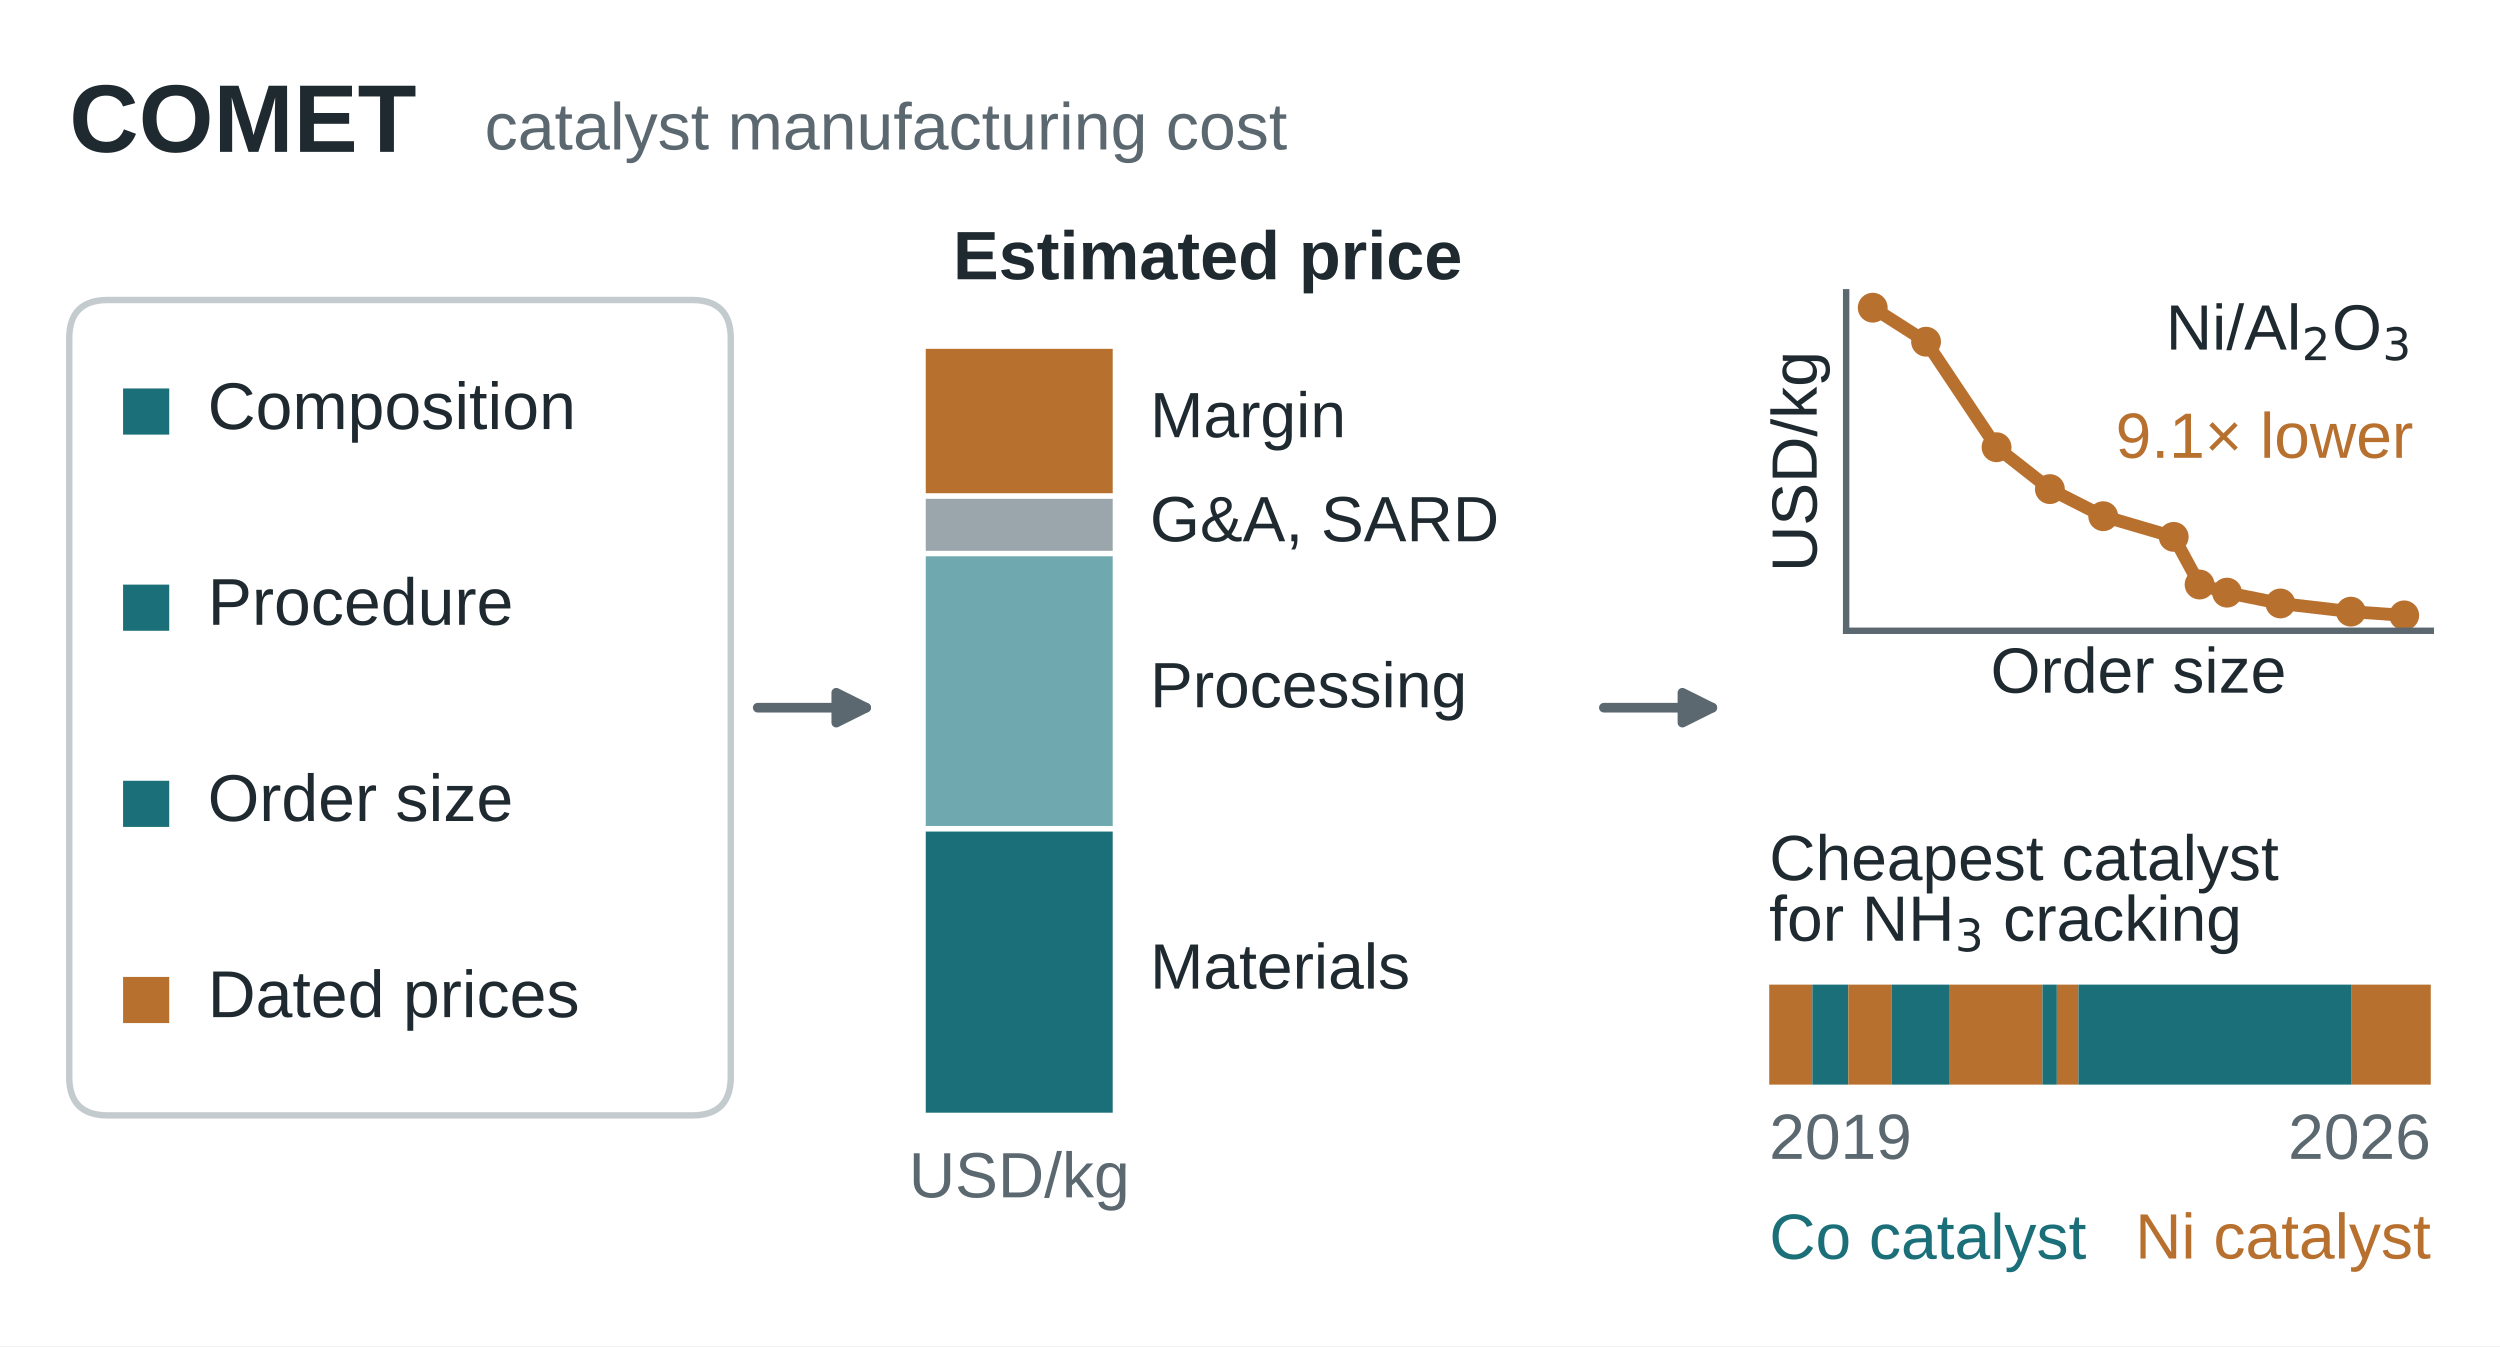
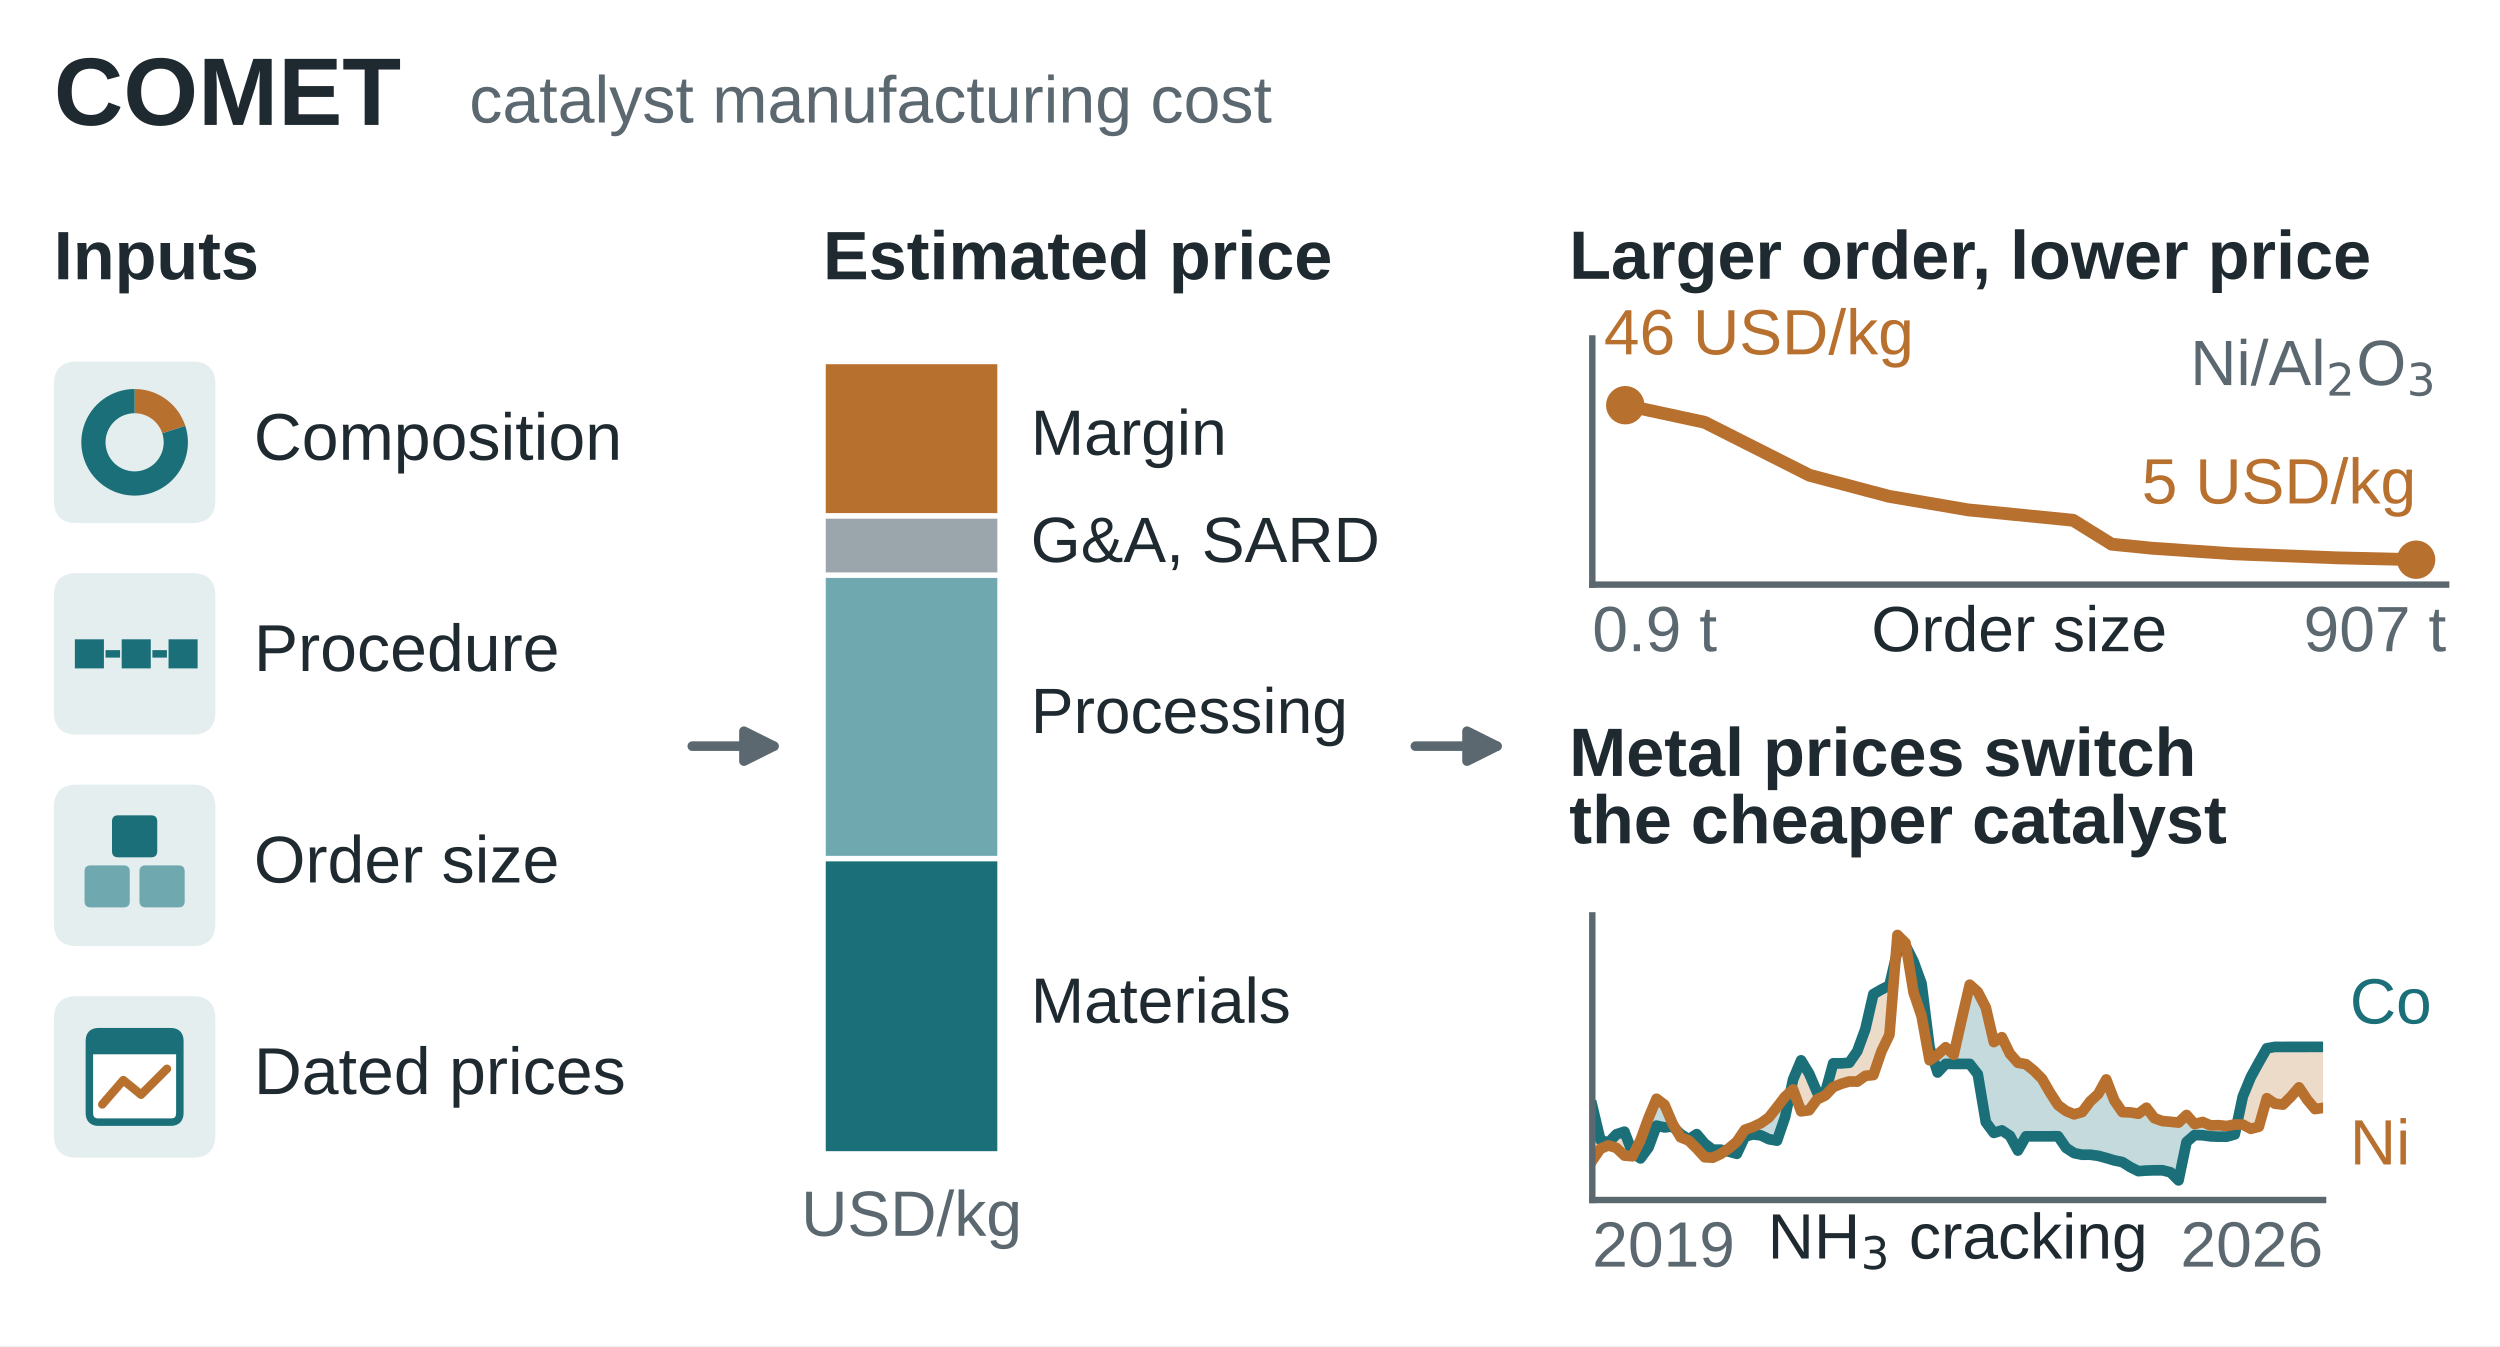
<svg xmlns="http://www.w3.org/2000/svg" xmlns:xlink="http://www.w3.org/1999/xlink" width="234pt" height="126pt" viewBox="0 0 234 126" version="1.1">
  <defs>
    <style type="text/css">*{stroke-linejoin: round; stroke-linecap: butt}</style>
  </defs>
  <g id="figure_1">
    <g id="patch_1">
      <path d="M 0 126 L 234 126 L 234 0 L 0 0 z " style="fill: #ffffff" />
    </g>
    <g id="axes_1">
      <g id="patch_2">
-         <path d="M 10.08 104.4 L 64.8 104.4 Q 68.4 104.4 68.4 100.8 L 68.4 31.68 Q 68.4 28.08 64.8 28.08 L 10.08 28.08 Q 6.48 28.08 6.48 31.68 L 6.48 100.8 Q 6.48 104.4 10.08 104.4 z " clip-path="url(#pe69bccf116)" style="fill: #ffffff; stroke: #c3cbce; stroke-width: 0.6; stroke-linejoin: miter" />
+         <path d="M 7.2 48.96 L 18 48.96 Q 20.16 48.96 20.16 46.8 L 20.16 36 Q 20.16 33.84 18 33.84 L 7.2 33.84 Q 5.04 33.84 5.04 36 L 5.04 46.8 Q 5.04 48.96 7.2 48.96 z " clip-path="url(#pe69bccf116)" style="fill: #e4eeef" />
      </g>
      <g id="patch_3">
-         <path d="M 11.52 40.68 L 15.84 40.68 L 15.84 36.36 L 11.52 36.36 z " clip-path="url(#pe69bccf116)" style="fill: #1b6f78" />
+         <path d="M 17.345 39.858 C 17.02 38.856 16.385 37.983 15.533 37.363 C 14.68 36.744 13.654 36.41 12.6 36.41 L 12.6 38.678 C 13.175 38.678 13.735 38.86 14.2 39.198 C 14.665 39.536 15.011 40.012 15.188 40.559 z " clip-path="url(#pe69bccf116)" style="fill: #b8702f" />
      </g>
      <g id="patch_4">
-         <path d="M 11.52 59.04 L 15.84 59.04 L 15.84 54.72 L 11.52 54.72 z " clip-path="url(#pe69bccf116)" style="fill: #1b6f78" />
+         <path d="M 12.6 36.41 C 12.076 36.41 11.556 36.493 11.058 36.655 C 10.56 36.816 10.091 37.056 9.667 37.363 C 9.244 37.671 8.871 38.044 8.563 38.467 C 8.256 38.891 8.016 39.36 7.855 39.858 C 7.693 40.356 7.61 40.876 7.61 41.4 C 7.61 41.924 7.693 42.444 7.855 42.942 C 8.016 43.44 8.256 43.909 8.563 44.333 C 8.871 44.756 9.244 45.129 9.667 45.437 C 10.091 45.744 10.56 45.984 11.058 46.145 C 11.556 46.307 12.076 46.39 12.6 46.39 C 13.124 46.39 13.644 46.307 14.142 46.145 C 14.64 45.984 15.109 45.744 15.533 45.437 C 15.956 45.129 16.329 44.756 16.637 44.333 C 16.944 43.909 17.184 43.44 17.345 42.942 C 17.507 42.444 17.59 41.924 17.59 41.4 C 17.59 40.876 17.507 40.356 17.345 39.858 L 15.188 40.559 C 15.277 40.831 15.322 41.114 15.322 41.4 C 15.322 41.686 15.277 41.969 15.188 42.241 C 15.1 42.513 14.97 42.769 14.802 43 C 14.634 43.231 14.431 43.434 14.2 43.602 C 13.969 43.77 13.713 43.9 13.441 43.988 C 13.169 44.077 12.886 44.122 12.6 44.122 C 12.314 44.122 12.031 44.077 11.759 43.988 C 11.487 43.9 11.231 43.77 11 43.602 C 10.769 43.434 10.566 43.231 10.398 43 C 10.23 42.769 10.1 42.513 10.012 42.241 C 9.923 41.969 9.878 41.686 9.878 41.4 C 9.878 41.114 9.923 40.831 10.012 40.559 C 10.1 40.287 10.23 40.031 10.398 39.8 C 10.566 39.569 10.769 39.366 11 39.198 C 11.231 39.03 11.487 38.9 11.759 38.812 C 12.031 38.723 12.314 38.678 12.6 38.678 z " clip-path="url(#pe69bccf116)" style="fill: #1b6f78" />
      </g>
      <g id="patch_5">
-         <path d="M 11.52 77.4 L 15.84 77.4 L 15.84 73.08 L 11.52 73.08 z " clip-path="url(#pe69bccf116)" style="fill: #1b6f78" />
+         <path d="M 7.2 68.76 L 18 68.76 Q 20.16 68.76 20.16 66.6 L 20.16 55.8 Q 20.16 53.64 18 53.64 L 7.2 53.64 Q 5.04 53.64 5.04 55.8 L 5.04 66.6 Q 5.04 68.76 7.2 68.76 z " clip-path="url(#pe69bccf116)" style="fill: #e4eeef" />
      </g>
      <g id="patch_6">
-         <path d="M 11.52 95.76 L 15.84 95.76 L 15.84 91.44 L 11.52 91.44 z " clip-path="url(#pe69bccf116)" style="fill: #b8702f" />
+         <path d="M 7.006 62.561 L 9.727 62.561 L 9.727 59.839 L 7.006 59.839 z " clip-path="url(#pe69bccf116)" style="fill: #1b6f78" />
      </g>
      <g id="patch_7">
-         <path d="M 86.4 104.4 L 104.4 104.4 L 104.4 77.563 L 86.4 77.563 z " clip-path="url(#pe69bccf116)" style="fill: #1b6f78; stroke: #ffffff; stroke-width: 0.5; stroke-linejoin: miter" />
+         <path d="M 11.39 62.561 L 14.112 62.561 L 14.112 59.839 L 11.39 59.839 z " clip-path="url(#pe69bccf116)" style="fill: #1b6f78" />
      </g>
      <g id="patch_8">
-         <path d="M 86.4 77.563 L 104.4 77.563 L 104.4 51.806 L 86.4 51.806 z " clip-path="url(#pe69bccf116)" style="fill: #6fa8ae; stroke: #ffffff; stroke-width: 0.5; stroke-linejoin: miter" />
+         <path d="M 15.775 62.561 L 18.497 62.561 L 18.497 59.839 L 15.775 59.839 z " clip-path="url(#pe69bccf116)" style="fill: #1b6f78" />
      </g>
      <g id="patch_9">
-         <path d="M 86.4 51.806 L 104.4 51.806 L 104.4 46.416 L 86.4 46.416 z " clip-path="url(#pe69bccf116)" style="fill: #9aa6ab; stroke: #ffffff; stroke-width: 0.5; stroke-linejoin: miter" />
+         <path d="M 7.2 88.56 L 18 88.56 Q 20.16 88.56 20.16 86.4 L 20.16 75.6 Q 20.16 73.44 18 73.44 L 7.2 73.44 Q 5.04 73.44 5.04 75.6 L 5.04 86.4 Q 5.04 88.56 7.2 88.56 z " clip-path="url(#pe69bccf116)" style="fill: #e4eeef" />
      </g>
      <g id="patch_10">
-         <path d="M 86.4 46.416 L 104.4 46.416 L 104.4 32.4 L 86.4 32.4 z " clip-path="url(#pe69bccf116)" style="fill: #b8702f; stroke: #ffffff; stroke-width: 0.5; stroke-linejoin: miter" />
+         <path d="M 8.489 84.931 L 11.57 84.931 Q 12.146 84.931 12.146 84.355 L 12.146 81.576 Q 12.146 81 11.57 81 L 8.489 81 Q 7.913 81 7.913 81.576 L 7.913 84.355 Q 7.913 84.931 8.489 84.931 z " clip-path="url(#pe69bccf116)" style="fill: #6fa8ae" />
      </g>
      <g id="patch_11">
-         <path d="M 70.92 66.24 Q 76.5 66.24 81.074 66.24 " clip-path="url(#pe69bccf116)" style="fill: none; stroke: #5b6870; stroke-width: 0.9; stroke-linecap: round" />
-         <path d="M 78.274 64.84 L 81.074 66.24 L 78.274 67.64 z " clip-path="url(#pe69bccf116)" style="fill: #5b6870; stroke: #5b6870; stroke-width: 0.9; stroke-linecap: round" />
+         <path d="M 13.63 84.931 L 16.711 84.931 Q 17.287 84.931 17.287 84.355 L 17.287 81.576 Q 17.287 81 16.711 81 L 13.63 81 Q 13.054 81 13.054 81.576 L 13.054 84.355 Q 13.054 84.931 13.63 84.931 z " clip-path="url(#pe69bccf116)" style="fill: #6fa8ae" />
      </g>
      <g id="patch_12">
-         <path d="M 150.12 66.24 Q 155.7 66.24 160.274 66.24 " clip-path="url(#pe69bccf116)" style="fill: none; stroke: #5b6870; stroke-width: 0.9; stroke-linecap: round" />
-         <path d="M 157.474 64.84 L 160.274 66.24 L 157.474 67.64 z " clip-path="url(#pe69bccf116)" style="fill: #5b6870; stroke: #5b6870; stroke-width: 0.9; stroke-linecap: round" />
+         <path d="M 11.059 80.244 L 14.141 80.244 Q 14.717 80.244 14.717 79.668 L 14.717 76.889 Q 14.717 76.313 14.141 76.313 L 11.059 76.313 Q 10.483 76.313 10.483 76.889 L 10.483 79.668 Q 10.483 80.244 11.059 80.244 z " clip-path="url(#pe69bccf116)" style="fill: #1b6f78" />
      </g>
      <g id="patch_13">
-         <path d="M 165.6 101.52 L 169.638 101.52 L 169.638 92.16 L 165.6 92.16 z " clip-path="url(#pe69bccf116)" style="fill: #b8702f" />
+         <path d="M 7.2 108.36 L 18 108.36 Q 20.16 108.36 20.16 106.2 L 20.16 95.4 Q 20.16 93.24 18 93.24 L 7.2 93.24 Q 5.04 93.24 5.04 95.4 L 5.04 106.2 Q 5.04 108.36 7.2 108.36 z " clip-path="url(#pe69bccf116)" style="fill: #e4eeef" />
      </g>
      <g id="patch_14">
-         <path d="M 169.638 101.52 L 173.003 101.52 L 173.003 92.16 L 169.638 92.16 z " clip-path="url(#pe69bccf116)" style="fill: #1b6f78" />
+         <path d="M 9.23 105.034 L 15.97 105.034 Q 16.834 105.034 16.834 104.17 L 16.834 97.43 Q 16.834 96.566 15.97 96.566 L 9.23 96.566 Q 8.366 96.566 8.366 97.43 L 8.366 104.17 Q 8.366 105.034 9.23 105.034 z " clip-path="url(#pe69bccf116)" style="fill: #ffffff; stroke: #1b6f78; stroke-width: 0.7; stroke-linejoin: miter" />
      </g>
      <g id="patch_15">
-         <path d="M 173.003 101.52 L 177.042 101.52 L 177.042 92.16 L 173.003 92.16 z " clip-path="url(#pe69bccf116)" style="fill: #b8702f" />
+         <path d="M 8.366 98.683 L 16.834 98.683 L 16.834 96.566 L 8.366 96.566 z " clip-path="url(#pe69bccf116)" style="fill: #1b6f78" />
      </g>
      <g id="patch_16">
-         <path d="M 177.042 101.52 L 182.426 101.52 L 182.426 92.16 L 177.042 92.16 z " clip-path="url(#pe69bccf116)" style="fill: #1b6f78" />
+         <path d="M 77.04 108 L 93.6 108 L 93.6 80.358 L 77.04 80.358 z " clip-path="url(#pe69bccf116)" style="fill: #1b6f78; stroke: #ffffff; stroke-width: 0.5; stroke-linejoin: miter" />
      </g>
      <g id="patch_17">
-         <path d="M 182.426 101.52 L 191.176 101.52 L 191.176 92.16 L 182.426 92.16 z " clip-path="url(#pe69bccf116)" style="fill: #b8702f" />
+         <path d="M 77.04 80.358 L 93.6 80.358 L 93.6 53.828 L 77.04 53.828 z " clip-path="url(#pe69bccf116)" style="fill: #6fa8ae; stroke: #ffffff; stroke-width: 0.5; stroke-linejoin: miter" />
      </g>
      <g id="patch_18">
-         <path d="M 191.176 101.52 L 192.522 101.52 L 192.522 92.16 L 191.176 92.16 z " clip-path="url(#pe69bccf116)" style="fill: #1b6f78" />
+         <path d="M 77.04 53.828 L 93.6 53.828 L 93.6 48.276 L 77.04 48.276 z " clip-path="url(#pe69bccf116)" style="fill: #9aa6ab; stroke: #ffffff; stroke-width: 0.5; stroke-linejoin: miter" />
      </g>
      <g id="patch_19">
-         <path d="M 192.522 101.52 L 194.541 101.52 L 194.541 92.16 L 192.522 92.16 z " clip-path="url(#pe69bccf116)" style="fill: #b8702f" />
+         <path d="M 77.04 48.276 L 93.6 48.276 L 93.6 33.84 L 77.04 33.84 z " clip-path="url(#pe69bccf116)" style="fill: #b8702f; stroke: #ffffff; stroke-width: 0.5; stroke-linejoin: miter" />
      </g>
      <g id="patch_20">
-         <path d="M 194.541 101.52 L 220.117 101.52 L 220.117 92.16 L 194.541 92.16 z " clip-path="url(#pe69bccf116)" style="fill: #1b6f78" />
+         <path d="M 64.8 69.84 Q 69.12 69.84 72.434 69.84 " clip-path="url(#pe69bccf116)" style="fill: none; stroke: #5b6870; stroke-width: 0.9; stroke-linecap: round" />
+         <path d="M 69.634 68.44 L 72.434 69.84 L 69.634 71.24 z " clip-path="url(#pe69bccf116)" style="fill: #5b6870; stroke: #5b6870; stroke-width: 0.9; stroke-linecap: round" />
      </g>
      <g id="patch_21">
-         <path d="M 220.117 101.52 L 227.52 101.52 L 227.52 92.16 L 220.117 92.16 z " clip-path="url(#pe69bccf116)" style="fill: #b8702f" />
+         <path d="M 132.48 69.84 Q 136.8 69.84 140.114 69.84 " clip-path="url(#pe69bccf116)" style="fill: none; stroke: #5b6870; stroke-width: 0.9; stroke-linecap: round" />
+         <path d="M 137.314 68.44 L 140.114 69.84 L 137.314 71.24 z " clip-path="url(#pe69bccf116)" style="fill: #5b6870; stroke: #5b6870; stroke-width: 0.9; stroke-linecap: round" />
+       </g>
+       <g id="line2d_1">
+         <path d="M 9.878 61.2 L 11.239 61.2 " clip-path="url(#pe69bccf116)" style="fill: none; stroke: #1b6f78; stroke-width: 0.7" />
+       </g>
+       <g id="line2d_2">
+         <path d="M 14.263 61.2 L 15.624 61.2 " clip-path="url(#pe69bccf116)" style="fill: none; stroke: #1b6f78; stroke-width: 0.7" />
+       </g>
+       <g id="line2d_3">
+         <path d="M 9.576 103.37 L 11.542 101.102 L 13.205 102.463 L 15.624 100.044 " clip-path="url(#pe69bccf116)" style="fill: none; stroke: #b8702f; stroke-width: 0.8; stroke-linecap: round" />
      </g>
      <g id="text_1">
-         <text style="font-weight: 700; font-size: 9px; font-family: 'Arial'; text-anchor: start; fill: #1f2a30" x="6.48" y="14.213" transform="rotate(-0 6.48 14.21297)">COMET</text>
+         <text style="font-weight: 700; font-size: 9px; font-family: 'Arial'; text-anchor: start; fill: #1f2a30" x="5.04" y="11.693" transform="rotate(-0 5.04 11.69297)">COMET</text>
      </g>
      <g id="text_2">
-         <text style="font-size: 6.2px; font-family: 'Arial'; text-anchor: start; fill: #5b6870" x="45.36" y="13.988" transform="rotate(-0 45.36 13.98825)">catalyst manufacturing cost</text>
+         <text style="font-size: 6.2px; font-family: 'Arial'; text-anchor: start; fill: #5b6870" x="43.92" y="11.468" transform="rotate(-0 43.92 11.46825)">catalyst manufacturing cost</text>
      </g>
      <g id="text_3">
-         <text style="font-size: 6.2px; font-family: 'Arial'; text-anchor: start; fill: #1f2a30" x="19.44" y="40.161" transform="rotate(-0 19.44 40.16058)">Composition</text>
+         <text style="font-weight: 700; font-size: 6.4px; font-family: 'Arial'; text-anchor: start; fill: #1f2a30" x="5.04" y="26.139" transform="rotate(-0 5.04 26.139)">Inputs</text>
      </g>
      <g id="text_4">
-         <text style="font-size: 6.2px; font-family: 'Arial'; text-anchor: start; fill: #1f2a30" x="19.44" y="58.483" transform="rotate(-0 19.44 58.4828)">Procedure</text>
+         <text style="font-size: 6.2px; font-family: 'Arial'; text-anchor: start; fill: #1f2a30" x="23.76" y="43.041" transform="rotate(-0 23.76 43.04058)">Composition</text>
      </g>
      <g id="text_5">
-         <text style="font-size: 6.2px; font-family: 'Arial'; text-anchor: start; fill: #1f2a30" x="19.44" y="76.843" transform="rotate(-0 19.44 76.8428)">Order size</text>
+         <text style="font-size: 6.2px; font-family: 'Arial'; text-anchor: start; fill: #1f2a30" x="23.76" y="62.803" transform="rotate(-0 23.76 62.8028)">Procedure</text>
      </g>
      <g id="text_6">
-         <text style="font-size: 6.2px; font-family: 'Arial'; text-anchor: start; fill: #1f2a30" x="19.44" y="95.203" transform="rotate(-0 19.44 95.2028)">Dated prices</text>
+         <text style="font-size: 6.2px; font-family: 'Arial'; text-anchor: start; fill: #1f2a30" x="23.76" y="82.603" transform="rotate(-0 23.76 82.6028)">Order size</text>
      </g>
      <g id="text_7">
-         <text style="font-size: 6px; font-family: 'Arial'; text-anchor: start; fill: #1f2a30" x="107.64" y="92.532" transform="rotate(-0 107.64 92.53246)">Materials</text>
+         <text style="font-size: 6.2px; font-family: 'Arial'; text-anchor: start; fill: #1f2a30" x="23.76" y="102.403" transform="rotate(-0 23.76 102.4028)">Dated prices</text>
      </g>
      <g id="text_8">
-         <text style="font-size: 6px; font-family: 'Arial'; text-anchor: start; fill: #1f2a30" x="107.64" y="66.2" transform="rotate(-0 107.64 66.20028)">Processing</text>
+         <text style="font-size: 6px; font-family: 'Arial'; text-anchor: start; fill: #1f2a30" x="96.48" y="95.73" transform="rotate(-0 96.48 95.7299)">Materials</text>
      </g>
      <g id="text_9">
-         <text style="font-size: 6px; font-family: 'Arial'; text-anchor: start; fill: #1f2a30" x="107.64" y="50.662" transform="rotate(-0 107.64 50.66195)">G&amp;A, SARD</text>
+         <text style="font-size: 6px; font-family: 'Arial'; text-anchor: start; fill: #1f2a30" x="96.48" y="68.609" transform="rotate(-0 96.48 68.60881)">Processing</text>
      </g>
      <g id="text_10">
-         <text style="font-size: 6px; font-family: 'Arial'; text-anchor: start; fill: #1f2a30" x="107.64" y="40.924" transform="rotate(-0 107.64 40.92381)">Margin</text>
+         <text style="font-size: 6px; font-family: 'Arial'; text-anchor: start; fill: #1f2a30" x="96.48" y="52.603" transform="rotate(-0 96.48 52.60327)">G&amp;A, SARD</text>
      </g>
      <g id="text_11">
-         <text style="font-weight: 700; font-size: 6.4px; font-family: 'Arial'; text-anchor: middle; fill: #1f2a30" x="113.04" y="26.139" transform="rotate(-0 113.04 26.139)">Estimated price</text>
+         <text style="font-size: 6px; font-family: 'Arial'; text-anchor: start; fill: #1f2a30" x="96.48" y="42.574" transform="rotate(-0 96.48 42.57405)">Margin</text>
      </g>
      <g id="text_12">
-         <text style="font-size: 6px; font-family: 'Arial'; text-anchor: middle; fill: #5b6870" x="95.4" y="112.073" transform="rotate(-0 95.4 112.0725)">USD/kg</text>
+         <text style="font-weight: 700; font-size: 6.4px; font-family: 'Arial'; text-anchor: start; fill: #1f2a30" x="77.04" y="26.139" transform="rotate(-0 77.04 26.139)">Estimated price</text>
      </g>
      <g id="text_13">
-         <text style="font-size: 6px; font-family: 'Arial'; fill: #1f2a30" transform="translate(165.6 82.38019)">Cheapest catalyst</text>
-         <g style="fill: #1f2a30" transform="translate(165.6 88.68)">
+         <text style="font-size: 6px; font-family: 'Arial'; text-anchor: middle; fill: #5b6870" x="85.32" y="115.672" transform="rotate(-0 85.32 115.6725)">USD/kg</text>
+       </g>
+       <g id="text_14">
+         <text style="font-weight: 700; font-size: 6.4px; font-family: 'Arial'; text-anchor: start; fill: #1f2a30" x="146.88" y="26.097" transform="rotate(-0 146.88 26.097)">Larger order, lower price</text>
+       </g>
+       <g id="text_15">
+         <text style="font-size: 6px; font-family: 'Arial'; text-anchor: start; fill: #5b6870" x="149.04" y="60.951" transform="rotate(-0 149.04 60.95109)">0.9 t</text>
+       </g>
+       <g id="text_16">
+         <text style="font-size: 6px; font-family: 'Arial'; text-anchor: end; fill: #5b6870" x="228.96" y="60.951" transform="rotate(-0 228.96 60.95109)">907 t</text>
+       </g>
+       <g id="text_17">
+         <text style="font-size: 6px; font-family: 'Arial'; text-anchor: middle; fill: #1f2a30" x="189" y="60.951" transform="rotate(-0 189 60.95109)">Order size</text>
+       </g>
+       <g id="text_18">
+         <text style="font-weight: 700; font-size: 6.4px; font-family: 'Arial'; fill: #1f2a30" transform="translate(146.88 72.62595)">Metal prices switch</text>
+         <text style="font-weight: 700; font-size: 6.4px; font-family: 'Arial'; fill: #1f2a30" transform="translate(146.88 78.92805)">the cheaper catalyst</text>
+       </g>
+       <g id="text_19">
+         <text style="font-size: 6px; font-family: 'Arial'; text-anchor: start; fill: #5b6870" x="149.04" y="118.551" transform="rotate(-0 149.04 118.5511)">2019</text>
+       </g>
+       <g id="text_20">
+         <text style="font-size: 6px; font-family: 'Arial'; text-anchor: end; fill: #5b6870" x="217.44" y="118.551" transform="rotate(-0 217.44 118.5511)">2026</text>
+       </g>
+       <g id="text_21">
+         <g style="fill: #1f2a30" transform="translate(165.45 118.5)">
          <text>
-             <tspan x="0" y="-0.625" style="font-size: 6px; font-family: 'Arial'; fill: #1f2a30">f</tspan>
-             <tspan x="1.667" y="-0.625" style="font-size: 6px; font-family: 'Arial'; fill: #1f2a30">o</tspan>
-             <tspan x="5.004" y="-0.625" style="font-size: 6px; font-family: 'Arial'; fill: #1f2a30">r</tspan>
-             <tspan x="7.002" y="-0.625" style="font-size: 6px; font-family: 'Arial'; fill: #1f2a30"> </tspan>
-             <tspan x="8.669" y="-0.625" style="font-size: 6px; font-family: 'Arial'; fill: #1f2a30">N</tspan>
-             <tspan x="13.002" y="-0.625" style="font-size: 6px; font-family: 'Arial'; fill: #1f2a30">H</tspan>
-             <tspan x="20.229" y="-0.625" style="font-size: 6px; font-family: 'Arial'; fill: #1f2a30"> </tspan>
-             <tspan x="21.896" y="-0.625" style="font-size: 6px; font-family: 'Arial'; fill: #1f2a30">c</tspan>
-             <tspan x="24.896" y="-0.625" style="font-size: 6px; font-family: 'Arial'; fill: #1f2a30">r</tspan>
-             <tspan x="26.894" y="-0.625" style="font-size: 6px; font-family: 'Arial'; fill: #1f2a30">a</tspan>
-             <tspan x="30.231" y="-0.625" style="font-size: 6px; font-family: 'Arial'; fill: #1f2a30">c</tspan>
-             <tspan x="33.231" y="-0.625" style="font-size: 6px; font-family: 'Arial'; fill: #1f2a30">k</tspan>
-             <tspan x="36.231" y="-0.625" style="font-size: 6px; font-family: 'Arial'; fill: #1f2a30">i</tspan>
-             <tspan x="37.564" y="-0.625" style="font-size: 6px; font-family: 'Arial'; fill: #1f2a30">n</tspan>
-             <tspan x="40.9" y="-0.625" style="font-size: 6px; font-family: 'Arial'; fill: #1f2a30">g</tspan>
-             <tspan x="17.392" y="0.359" style="font-size: 4.2px; font-family: 'DejaVu Sans'; fill: #1f2a30">3</tspan>
+             <tspan x="0" y="-0.703" style="font-size: 6px; font-family: 'Arial'; fill: #1f2a30">N</tspan>
+             <tspan x="4.333" y="-0.703" style="font-size: 6px; font-family: 'Arial'; fill: #1f2a30">H</tspan>
+             <tspan x="11.56" y="-0.703" style="font-size: 6px; font-family: 'Arial'; fill: #1f2a30"> </tspan>
+             <tspan x="13.227" y="-0.703" style="font-size: 6px; font-family: 'Arial'; fill: #1f2a30">c</tspan>
+             <tspan x="16.227" y="-0.703" style="font-size: 6px; font-family: 'Arial'; fill: #1f2a30">r</tspan>
+             <tspan x="18.225" y="-0.703" style="font-size: 6px; font-family: 'Arial'; fill: #1f2a30">a</tspan>
+             <tspan x="21.562" y="-0.703" style="font-size: 6px; font-family: 'Arial'; fill: #1f2a30">c</tspan>
+             <tspan x="24.562" y="-0.703" style="font-size: 6px; font-family: 'Arial'; fill: #1f2a30">k</tspan>
+             <tspan x="27.562" y="-0.703" style="font-size: 6px; font-family: 'Arial'; fill: #1f2a30">i</tspan>
+             <tspan x="28.895" y="-0.703" style="font-size: 6px; font-family: 'Arial'; fill: #1f2a30">n</tspan>
+             <tspan x="32.232" y="-0.703" style="font-size: 6px; font-family: 'Arial'; fill: #1f2a30">g</tspan>
+             <tspan x="8.723" y="0.281" style="font-size: 4.2px; font-family: 'DejaVu Sans'; fill: #1f2a30">3</tspan>
          </text>
        </g>
      </g>
-       <g id="text_14">
-         <text style="font-size: 6px; font-family: 'Arial'; text-anchor: start; fill: #5b6870" x="165.6" y="108.471" transform="rotate(-0 165.6 108.4711)">2019</text>
-       </g>
-       <g id="text_15">
-         <text style="font-size: 6px; font-family: 'Arial'; text-anchor: end; fill: #5b6870" x="227.52" y="108.471" transform="rotate(-0 227.52 108.4711)">2026</text>
-       </g>
-       <g id="text_16">
-         <text style="font-size: 6px; font-family: 'Arial'; text-anchor: start; fill: #1b6f78" x="165.6" y="117.832" transform="rotate(-0 165.6 117.8325)">Co catalyst</text>
-       </g>
-       <g id="text_17">
-         <text style="font-size: 6px; font-family: 'Arial'; text-anchor: end; fill: #b8702f" x="227.52" y="117.796" transform="rotate(-0 227.52 117.7959)">Ni catalyst</text>
-       </g>
    </g>
    <g id="axes_2">
      <g id="patch_22">
-         <path d="M 172.8 59.04 L 227.52 59.04 L 227.52 27.36 L 172.8 27.36 z " style="fill: #ffffff" />
-       </g>
-       <g id="matplotlib.axis_1">
-         <g id="text_18">
-           <text style="font-size: 6px; font-family: 'Arial'; text-anchor: middle; fill: #1f2a30" x="200.16" y="64.835" transform="rotate(-0 200.16 64.83469)">Order size</text>
+         <path d="M 149.04 54.72 L 228.96 54.72 L 228.96 31.68 L 149.04 31.68 z " style="fill: #ffffff" />
+       </g>
+       <g id="matplotlib.axis_1" />
+       <g id="matplotlib.axis_2" />
+       <g id="line2d_4">
+         <path d="M 152.123 37.928 L 159.551 39.527 L 169.37 44.486 L 176.798 46.454 L 184.226 47.726 L 194.045 48.698 L 197.651 50.937 L 201.473 51.319 L 208.901 51.827 L 218.72 52.213 L 226.148 52.388 " clip-path="url(#pf644582fc7)" style="fill: none; stroke: #b8702f; stroke-width: 1.2; stroke-linecap: square" />
+       </g>
+       <g id="line2d_5">
+         <defs>
+           <path id="mf2eb893b28" d="M 0 1.3 C 0.345 1.3 0.675 1.163 0.919 0.919 C 1.163 0.675 1.3 0.345 1.3 0 C 1.3 -0.345 1.163 -0.675 0.919 -0.919 C 0.675 -1.163 0.345 -1.3 0 -1.3 C -0.345 -1.3 -0.675 -1.163 -0.919 -0.919 C -1.163 -0.675 -1.3 -0.345 -1.3 0 C -1.3 0.345 -1.163 0.675 -0.919 0.919 C -0.675 1.163 -0.345 1.3 0 1.3 z " style="stroke: #b8702f" />
+         </defs>
+         <g clip-path="url(#pf644582fc7)">
+           <use xlink:href="#mf2eb893b28" x="152.123" y="37.928" style="fill: #b8702f; stroke: #b8702f" />
+           <use xlink:href="#mf2eb893b28" x="226.148" y="52.388" style="fill: #b8702f; stroke: #b8702f" />
        </g>
      </g>
-       <g id="matplotlib.axis_2">
-         <g id="text_19">
-           <text style="font-size: 6px; font-family: 'Arial'; text-anchor: middle; fill: #1f2a30" x="170.037" y="43.2" transform="rotate(-90 170.0372 43.2)">USD/kg</text>
-         </g>
-       </g>
-       <g id="line2d_1">
-         <path d="M 175.287 28.8 L 180.279 31.985 L 186.877 41.861 L 191.869 45.781 L 196.861 48.316 L 203.459 50.251 L 205.882 54.711 L 208.451 55.471 L 213.443 56.484 L 220.041 57.251 L 225.033 57.6 " clip-path="url(#pcb45797823)" style="fill: none; stroke: #b8702f; stroke-width: 1.2; stroke-linecap: square" />
-         <defs>
-           <path id="m8d6dfe38dd" d="M 0 0.9 C 0.239 0.9 0.468 0.805 0.636 0.636 C 0.805 0.468 0.9 0.239 0.9 0 C 0.9 -0.239 0.805 -0.468 0.636 -0.636 C 0.468 -0.805 0.239 -0.9 0 -0.9 C -0.239 -0.9 -0.468 -0.805 -0.636 -0.636 C -0.805 -0.468 -0.9 -0.239 -0.9 0 C -0.9 0.239 -0.805 0.468 -0.636 0.636 C -0.468 0.805 -0.239 0.9 0 0.9 z " style="stroke: #b8702f" />
-         </defs>
-         <g clip-path="url(#pcb45797823)">
-           <use xlink:href="#m8d6dfe38dd" x="175.287" y="28.8" style="fill: #b8702f; stroke: #b8702f" />
-           <use xlink:href="#m8d6dfe38dd" x="180.279" y="31.985" style="fill: #b8702f; stroke: #b8702f" />
-           <use xlink:href="#m8d6dfe38dd" x="186.877" y="41.861" style="fill: #b8702f; stroke: #b8702f" />
-           <use xlink:href="#m8d6dfe38dd" x="191.869" y="45.781" style="fill: #b8702f; stroke: #b8702f" />
-           <use xlink:href="#m8d6dfe38dd" x="196.861" y="48.316" style="fill: #b8702f; stroke: #b8702f" />
-           <use xlink:href="#m8d6dfe38dd" x="203.459" y="50.251" style="fill: #b8702f; stroke: #b8702f" />
-           <use xlink:href="#m8d6dfe38dd" x="205.882" y="54.711" style="fill: #b8702f; stroke: #b8702f" />
-           <use xlink:href="#m8d6dfe38dd" x="208.451" y="55.471" style="fill: #b8702f; stroke: #b8702f" />
-           <use xlink:href="#m8d6dfe38dd" x="213.443" y="56.484" style="fill: #b8702f; stroke: #b8702f" />
-           <use xlink:href="#m8d6dfe38dd" x="220.041" y="57.251" style="fill: #b8702f; stroke: #b8702f" />
-           <use xlink:href="#m8d6dfe38dd" x="225.033" y="57.6" style="fill: #b8702f; stroke: #b8702f" />
-         </g>
-       </g>
      <g id="patch_23">
-         <path d="M 172.8 59.04 L 172.8 27.36 " style="fill: none; stroke: #5b6870; stroke-width: 0.6; stroke-linejoin: miter; stroke-linecap: square" />
+         <path d="M 149.04 54.72 L 149.04 31.68 " style="fill: none; stroke: #5b6870; stroke-width: 0.6; stroke-linejoin: miter; stroke-linecap: square" />
      </g>
      <g id="patch_24">
-         <path d="M 172.8 59.04 L 227.52 59.04 " style="fill: none; stroke: #5b6870; stroke-width: 0.6; stroke-linejoin: miter; stroke-linecap: square" />
-       </g>
-       <g id="text_20">
-         <g style="fill: #1f2a30" transform="translate(202.7184 33.34629)">
+         <path d="M 149.04 54.72 L 228.96 54.72 " style="fill: none; stroke: #5b6870; stroke-width: 0.6; stroke-linejoin: miter; stroke-linecap: square" />
+       </g>
+       <g id="text_22">
+         <text style="font-size: 6px; font-family: 'Arial'; text-anchor: start; fill: #b8702f" x="150.123" y="33.165" transform="rotate(-0 150.1229 33.16531)">46 USD/kg</text>
+       </g>
+       <g id="text_23">
+         <text style="font-size: 6px; font-family: 'Arial'; text-anchor: end; fill: #b8702f" x="226.148" y="47.125" transform="rotate(-0 226.1484 47.12488)">5 USD/kg</text>
+       </g>
+       <g id="text_24">
+         <g style="fill: #5b6870" transform="translate(205.0008 36.66589)">
          <text>
-             <tspan x="0" y="-0.625" style="font-size: 6px; font-family: 'Arial'; fill: #1f2a30">N</tspan>
-             <tspan x="4.333" y="-0.625" style="font-size: 6px; font-family: 'Arial'; fill: #1f2a30">i</tspan>
-             <tspan x="5.666" y="-0.625" style="font-size: 6px; font-family: 'Arial'; fill: #1f2a30">/</tspan>
-             <tspan x="7.333" y="-0.625" style="font-size: 6px; font-family: 'Arial'; fill: #1f2a30">A</tspan>
-             <tspan x="11.335" y="-0.625" style="font-size: 6px; font-family: 'Arial'; fill: #1f2a30">l</tspan>
-             <tspan x="15.562" y="-0.625" style="font-size: 6px; font-family: 'Arial'; fill: #1f2a30">O</tspan>
-             <tspan x="12.725" y="0.359" style="font-size: 4.2px; font-family: 'DejaVu Sans'; fill: #1f2a30">2</tspan>
-             <tspan x="20.286" y="0.359" style="font-size: 4.2px; font-family: 'DejaVu Sans'; fill: #1f2a30">3</tspan>
+             <tspan x="0" y="-0.625" style="font-size: 6px; font-family: 'Arial'; fill: #5b6870">N</tspan>
+             <tspan x="4.333" y="-0.625" style="font-size: 6px; font-family: 'Arial'; fill: #5b6870">i</tspan>
+             <tspan x="5.666" y="-0.625" style="font-size: 6px; font-family: 'Arial'; fill: #5b6870">/</tspan>
+             <tspan x="7.333" y="-0.625" style="font-size: 6px; font-family: 'Arial'; fill: #5b6870">A</tspan>
+             <tspan x="11.335" y="-0.625" style="font-size: 6px; font-family: 'Arial'; fill: #5b6870">l</tspan>
+             <tspan x="15.562" y="-0.625" style="font-size: 6px; font-family: 'Arial'; fill: #5b6870">O</tspan>
+             <tspan x="12.725" y="0.359" style="font-size: 4.2px; font-family: 'DejaVu Sans'; fill: #5b6870">2</tspan>
+             <tspan x="20.286" y="0.359" style="font-size: 4.2px; font-family: 'DejaVu Sans'; fill: #5b6870">3</tspan>
          </text>
        </g>
      </g>
-       <g id="text_21">
-         <text style="font-size: 6px; font-family: 'Arial'; text-anchor: end; fill: #b8702f" x="225.878" y="42.85" transform="rotate(-0 225.8784 42.85029)">9.1× lower</text>
+     </g>
+     <g id="axes_3">
+       <g id="patch_25">
+         <path d="M 149.04 112.32 L 217.44 112.32 L 217.44 85.68 L 149.04 85.68 z " style="fill: #ffffff" />
+       </g>
+       <g id="FillBetweenPolyCollection_1">
+         <path d="M 152.923 107.978 L 153.55 108.425 L 154.302 107.402 L 155.053 105.358 L 155.805 105.527 L 156.556 105.436 L 156.899 105.763 L 156.556 105.186 L 155.805 103.42 L 155.053 102.844 L 154.302 104.643 L 153.55 106.718 z " clip-path="url(#pd063a00e7a)" style="fill: #1b6f78; fill-opacity: 0.25" />
+         <path d="M 161.492 107.713 L 161.818 107.791 L 162.57 107.996 L 163.321 106.385 L 164.073 106.178 L 164.825 106.271 L 165.576 106.632 L 166.328 106.763 L 167.08 104.568 L 167.586 102.193 L 167.08 102.65 L 166.328 103.631 L 165.576 104.587 L 164.825 105.123 L 164.073 105.483 L 163.321 105.747 L 162.57 106.853 L 161.818 107.49 z " clip-path="url(#pd063a00e7a)" style="fill: #1b6f78; fill-opacity: 0.25" />
+         <path d="M 177.421 89.77 L 177.603 88.985 L 178.354 88.498 L 178.411 88.61 L 178.354 88.262 L 177.603 87.517 z " clip-path="url(#pd063a00e7a)" style="fill: #1b6f78; fill-opacity: 0.25" />
+         <path d="M 180.924 99.023 L 181.361 100.386 L 182.113 99.578 L 182.864 99.58 L 183.616 99.582 L 184.367 99.585 L 185.119 100.545 L 185.871 105.032 L 186.622 106.038 L 187.374 105.806 L 188.126 106.304 L 188.877 107.69 L 189.629 106.361 L 190.381 106.361 L 191.132 106.361 L 191.884 106.36 L 192.636 106.353 L 193.387 107.443 L 194.139 107.931 L 194.891 108.086 L 195.642 108.081 L 196.394 108.185 L 197.145 108.389 L 197.897 108.614 L 198.649 108.769 L 199.4 109.242 L 200.152 109.619 L 200.904 109.564 L 201.655 109.541 L 202.407 109.539 L 203.159 109.728 L 203.91 110.483 L 204.662 106.891 L 205.414 106.239 L 206.165 106.26 L 206.917 106.367 L 207.669 106.392 L 208.42 106.392 L 209.172 106.178 L 209.368 105.254 L 209.172 105.251 L 208.42 105.397 L 207.669 105.317 L 206.917 105.345 L 206.165 105.018 L 205.414 105.21 L 204.662 104.361 L 203.91 105.078 L 203.159 104.996 L 202.407 104.935 L 201.655 104.663 L 200.904 103.685 L 200.152 104.248 L 199.4 104.12 L 198.649 104.091 L 197.897 102.994 L 197.145 101.036 L 196.394 102.396 L 195.642 103.09 L 194.891 104.087 L 194.139 104.301 L 193.387 103.988 L 192.636 103.438 L 191.884 102.273 L 191.132 100.971 L 190.381 100.217 L 189.629 99.609 L 188.877 99.475 L 188.126 98.625 L 187.374 97.083 L 186.622 97.539 L 185.871 94.297 L 185.119 92.843 L 184.367 92.17 L 183.616 95.396 L 182.864 98.722 L 182.113 98.023 L 181.361 98.72 z " clip-path="url(#pd063a00e7a)" style="fill: #1b6f78; fill-opacity: 0.25" />
+       </g>
+       <g id="FillBetweenPolyCollection_2">
+         <path d="M 149.04 103.534 L 149.04 103.534 L 149.792 106.684 L 150.543 106.965 L 151.295 106.172 L 152.047 105.927 L 152.798 107.888 L 152.923 107.978 L 152.798 108.228 L 152.047 108.16 L 151.295 107.447 L 150.543 107.208 L 149.792 107.529 L 149.04 108.625 z " clip-path="url(#pd063a00e7a)" style="fill: #b8702f; fill-opacity: 0.25" />
+         <path d="M 156.899 105.763 L 157.308 106.153 L 158.06 106.642 L 158.811 106.156 L 159.563 107.043 L 160.315 107.612 L 161.066 107.612 L 161.492 107.713 L 161.066 108.005 L 160.315 108.36 L 159.563 108.319 L 158.811 107.5 L 158.06 106.755 L 157.308 106.451 z " clip-path="url(#pd063a00e7a)" style="fill: #b8702f; fill-opacity: 0.25" />
+         <path d="M 167.586 102.193 L 167.831 101.042 L 168.583 99.249 L 169.335 100.491 L 170.086 102.25 L 170.838 102.274 L 171.589 99.529 L 172.341 99.532 L 173.093 99.474 L 173.844 98.383 L 174.596 96.322 L 175.348 93.052 L 176.099 92.62 L 176.851 92.237 L 177.421 89.77 L 176.851 96.853 L 176.099 98.418 L 175.348 100.622 L 174.596 100.7 L 173.844 101.238 L 173.093 101.224 L 172.341 101.446 L 171.589 101.75 L 170.838 102.541 L 170.086 102.896 L 169.335 103.915 L 168.583 104.023 L 167.831 101.971 z " clip-path="url(#pd063a00e7a)" style="fill: #b8702f; fill-opacity: 0.25" />
+         <path d="M 178.411 88.61 L 179.106 89.987 L 179.858 92.06 L 180.609 98.041 L 180.924 99.023 L 180.609 99.241 L 179.858 95.099 L 179.106 92.884 z " clip-path="url(#pd063a00e7a)" style="fill: #b8702f; fill-opacity: 0.25" />
+         <path d="M 209.368 105.254 L 209.924 102.641 L 210.675 100.814 L 211.427 99.447 L 212.178 98.12 L 212.93 97.989 L 213.682 97.992 L 214.433 97.989 L 215.185 97.99 L 215.937 97.99 L 216.688 97.984 L 217.44 97.99 L 217.44 97.99 L 217.44 103.698 L 216.688 103.81 L 215.937 102.91 L 215.185 101.775 L 214.433 102.648 L 213.682 103.392 L 212.93 103.301 L 212.178 102.794 L 211.427 105.462 L 210.675 105.658 L 209.924 105.261 z " clip-path="url(#pd063a00e7a)" style="fill: #b8702f; fill-opacity: 0.25" />
+       </g>
+       <g id="matplotlib.axis_3" />
+       <g id="matplotlib.axis_4" />
+       <g id="line2d_6">
+         <path d="M 149.04 103.534 L 149.792 106.684 L 150.543 106.965 L 151.295 106.172 L 152.047 105.927 L 152.798 107.888 L 153.55 108.425 L 154.302 107.402 L 155.053 105.358 L 155.805 105.527 L 156.556 105.436 L 157.308 106.153 L 158.06 106.642 L 158.811 106.156 L 159.563 107.043 L 160.315 107.612 L 161.066 107.612 L 161.818 107.791 L 162.57 107.996 L 163.321 106.385 L 164.073 106.178 L 164.825 106.271 L 165.576 106.632 L 166.328 106.763 L 167.08 104.568 L 167.831 101.042 L 168.583 99.249 L 169.335 100.491 L 170.086 102.25 L 170.838 102.274 L 171.589 99.529 L 172.341 99.532 L 173.093 99.474 L 173.844 98.383 L 174.596 96.322 L 175.348 93.052 L 176.099 92.62 L 176.851 92.237 L 177.603 88.985 L 178.354 88.498 L 179.106 89.987 L 179.858 92.06 L 180.609 98.041 L 181.361 100.386 L 182.113 99.578 L 182.864 99.58 L 183.616 99.582 L 184.367 99.585 L 185.119 100.545 L 185.871 105.032 L 186.622 106.038 L 187.374 105.806 L 188.126 106.304 L 188.877 107.69 L 189.629 106.361 L 190.381 106.361 L 191.132 106.361 L 191.884 106.36 L 192.636 106.353 L 193.387 107.443 L 194.139 107.931 L 194.891 108.086 L 195.642 108.081 L 196.394 108.185 L 197.145 108.389 L 197.897 108.614 L 198.649 108.769 L 199.4 109.242 L 200.152 109.619 L 200.904 109.564 L 201.655 109.541 L 202.407 109.539 L 203.159 109.728 L 203.91 110.483 L 204.662 106.891 L 205.414 106.239 L 206.165 106.26 L 206.917 106.367 L 207.669 106.392 L 208.42 106.392 L 209.172 106.178 L 209.924 102.641 L 210.675 100.814 L 211.427 99.447 L 212.178 98.12 L 212.93 97.989 L 213.682 97.992 L 214.433 97.989 L 215.185 97.99 L 215.937 97.99 L 216.688 97.984 L 217.44 97.99 " clip-path="url(#pd063a00e7a)" style="fill: none; stroke: #1b6f78; stroke-linecap: square" />
+       </g>
+       <g id="line2d_7">
+         <path d="M 149.04 108.625 L 149.792 107.529 L 150.543 107.208 L 151.295 107.447 L 152.047 108.16 L 152.798 108.228 L 153.55 106.718 L 154.302 104.643 L 155.053 102.844 L 155.805 103.42 L 156.556 105.186 L 157.308 106.451 L 158.06 106.755 L 158.811 107.5 L 159.563 108.319 L 160.315 108.36 L 161.066 108.005 L 161.818 107.49 L 162.57 106.853 L 163.321 105.747 L 164.073 105.483 L 164.825 105.123 L 165.576 104.587 L 166.328 103.631 L 167.08 102.65 L 167.831 101.971 L 168.583 104.023 L 169.335 103.915 L 170.086 102.896 L 170.838 102.541 L 171.589 101.75 L 172.341 101.446 L 173.093 101.224 L 173.844 101.238 L 174.596 100.7 L 175.348 100.622 L 176.099 98.418 L 176.851 96.853 L 177.603 87.517 L 178.354 88.262 L 179.106 92.884 L 179.858 95.099 L 180.609 99.241 L 181.361 98.72 L 182.113 98.023 L 182.864 98.722 L 183.616 95.396 L 184.367 92.17 L 185.119 92.843 L 185.871 94.297 L 186.622 97.539 L 187.374 97.083 L 188.126 98.625 L 188.877 99.475 L 189.629 99.609 L 190.381 100.217 L 191.132 100.971 L 191.884 102.273 L 192.636 103.438 L 193.387 103.988 L 194.139 104.301 L 194.891 104.087 L 195.642 103.09 L 196.394 102.396 L 197.145 101.036 L 197.897 102.994 L 198.649 104.091 L 199.4 104.12 L 200.152 104.248 L 200.904 103.685 L 201.655 104.663 L 202.407 104.935 L 203.159 104.996 L 203.91 105.078 L 204.662 104.361 L 205.414 105.21 L 206.165 105.018 L 206.917 105.345 L 207.669 105.317 L 208.42 105.397 L 209.172 105.251 L 209.924 105.261 L 210.675 105.658 L 211.427 105.462 L 212.178 102.794 L 212.93 103.301 L 213.682 103.392 L 214.433 102.648 L 215.185 101.775 L 215.937 102.91 L 216.688 103.81 L 217.44 103.698 " clip-path="url(#pd063a00e7a)" style="fill: none; stroke: #b8702f; stroke-linecap: square" />
+       </g>
+       <g id="patch_26">
+         <path d="M 149.04 112.32 L 149.04 85.68 " style="fill: none; stroke: #5b6870; stroke-width: 0.6; stroke-linejoin: miter; stroke-linecap: square" />
+       </g>
+       <g id="patch_27">
+         <path d="M 149.04 112.32 L 217.44 112.32 " style="fill: none; stroke: #5b6870; stroke-width: 0.6; stroke-linejoin: miter; stroke-linecap: square" />
+       </g>
+       <g id="text_25">
+         <text style="font-size: 6px; font-family: 'Arial'; text-anchor: start; fill: #1b6f78" x="219.94" y="95.798" transform="rotate(-0 219.94 95.79751)">Co</text>
+       </g>
+       <g id="text_26">
+         <text style="font-size: 6px; font-family: 'Arial'; text-anchor: start; fill: #b8702f" x="219.94" y="108.993" transform="rotate(-0 219.94 108.9931)">Ni</text>
      </g>
    </g>
  </g>
  <defs>
    <clipPath id="pe69bccf116">
      <rect x="0" y="0" width="234" height="126" />
    </clipPath>
-     <clipPath id="pcb45797823">
-       <rect x="172.8" y="27.36" width="54.72" height="31.68" />
+     <clipPath id="pf644582fc7">
+       <rect x="149.04" y="31.68" width="79.92" height="23.04" />
+     </clipPath>
+     <clipPath id="pd063a00e7a">
+       <rect x="149.04" y="85.68" width="68.4" height="26.64" />
    </clipPath>
  </defs>
</svg>
